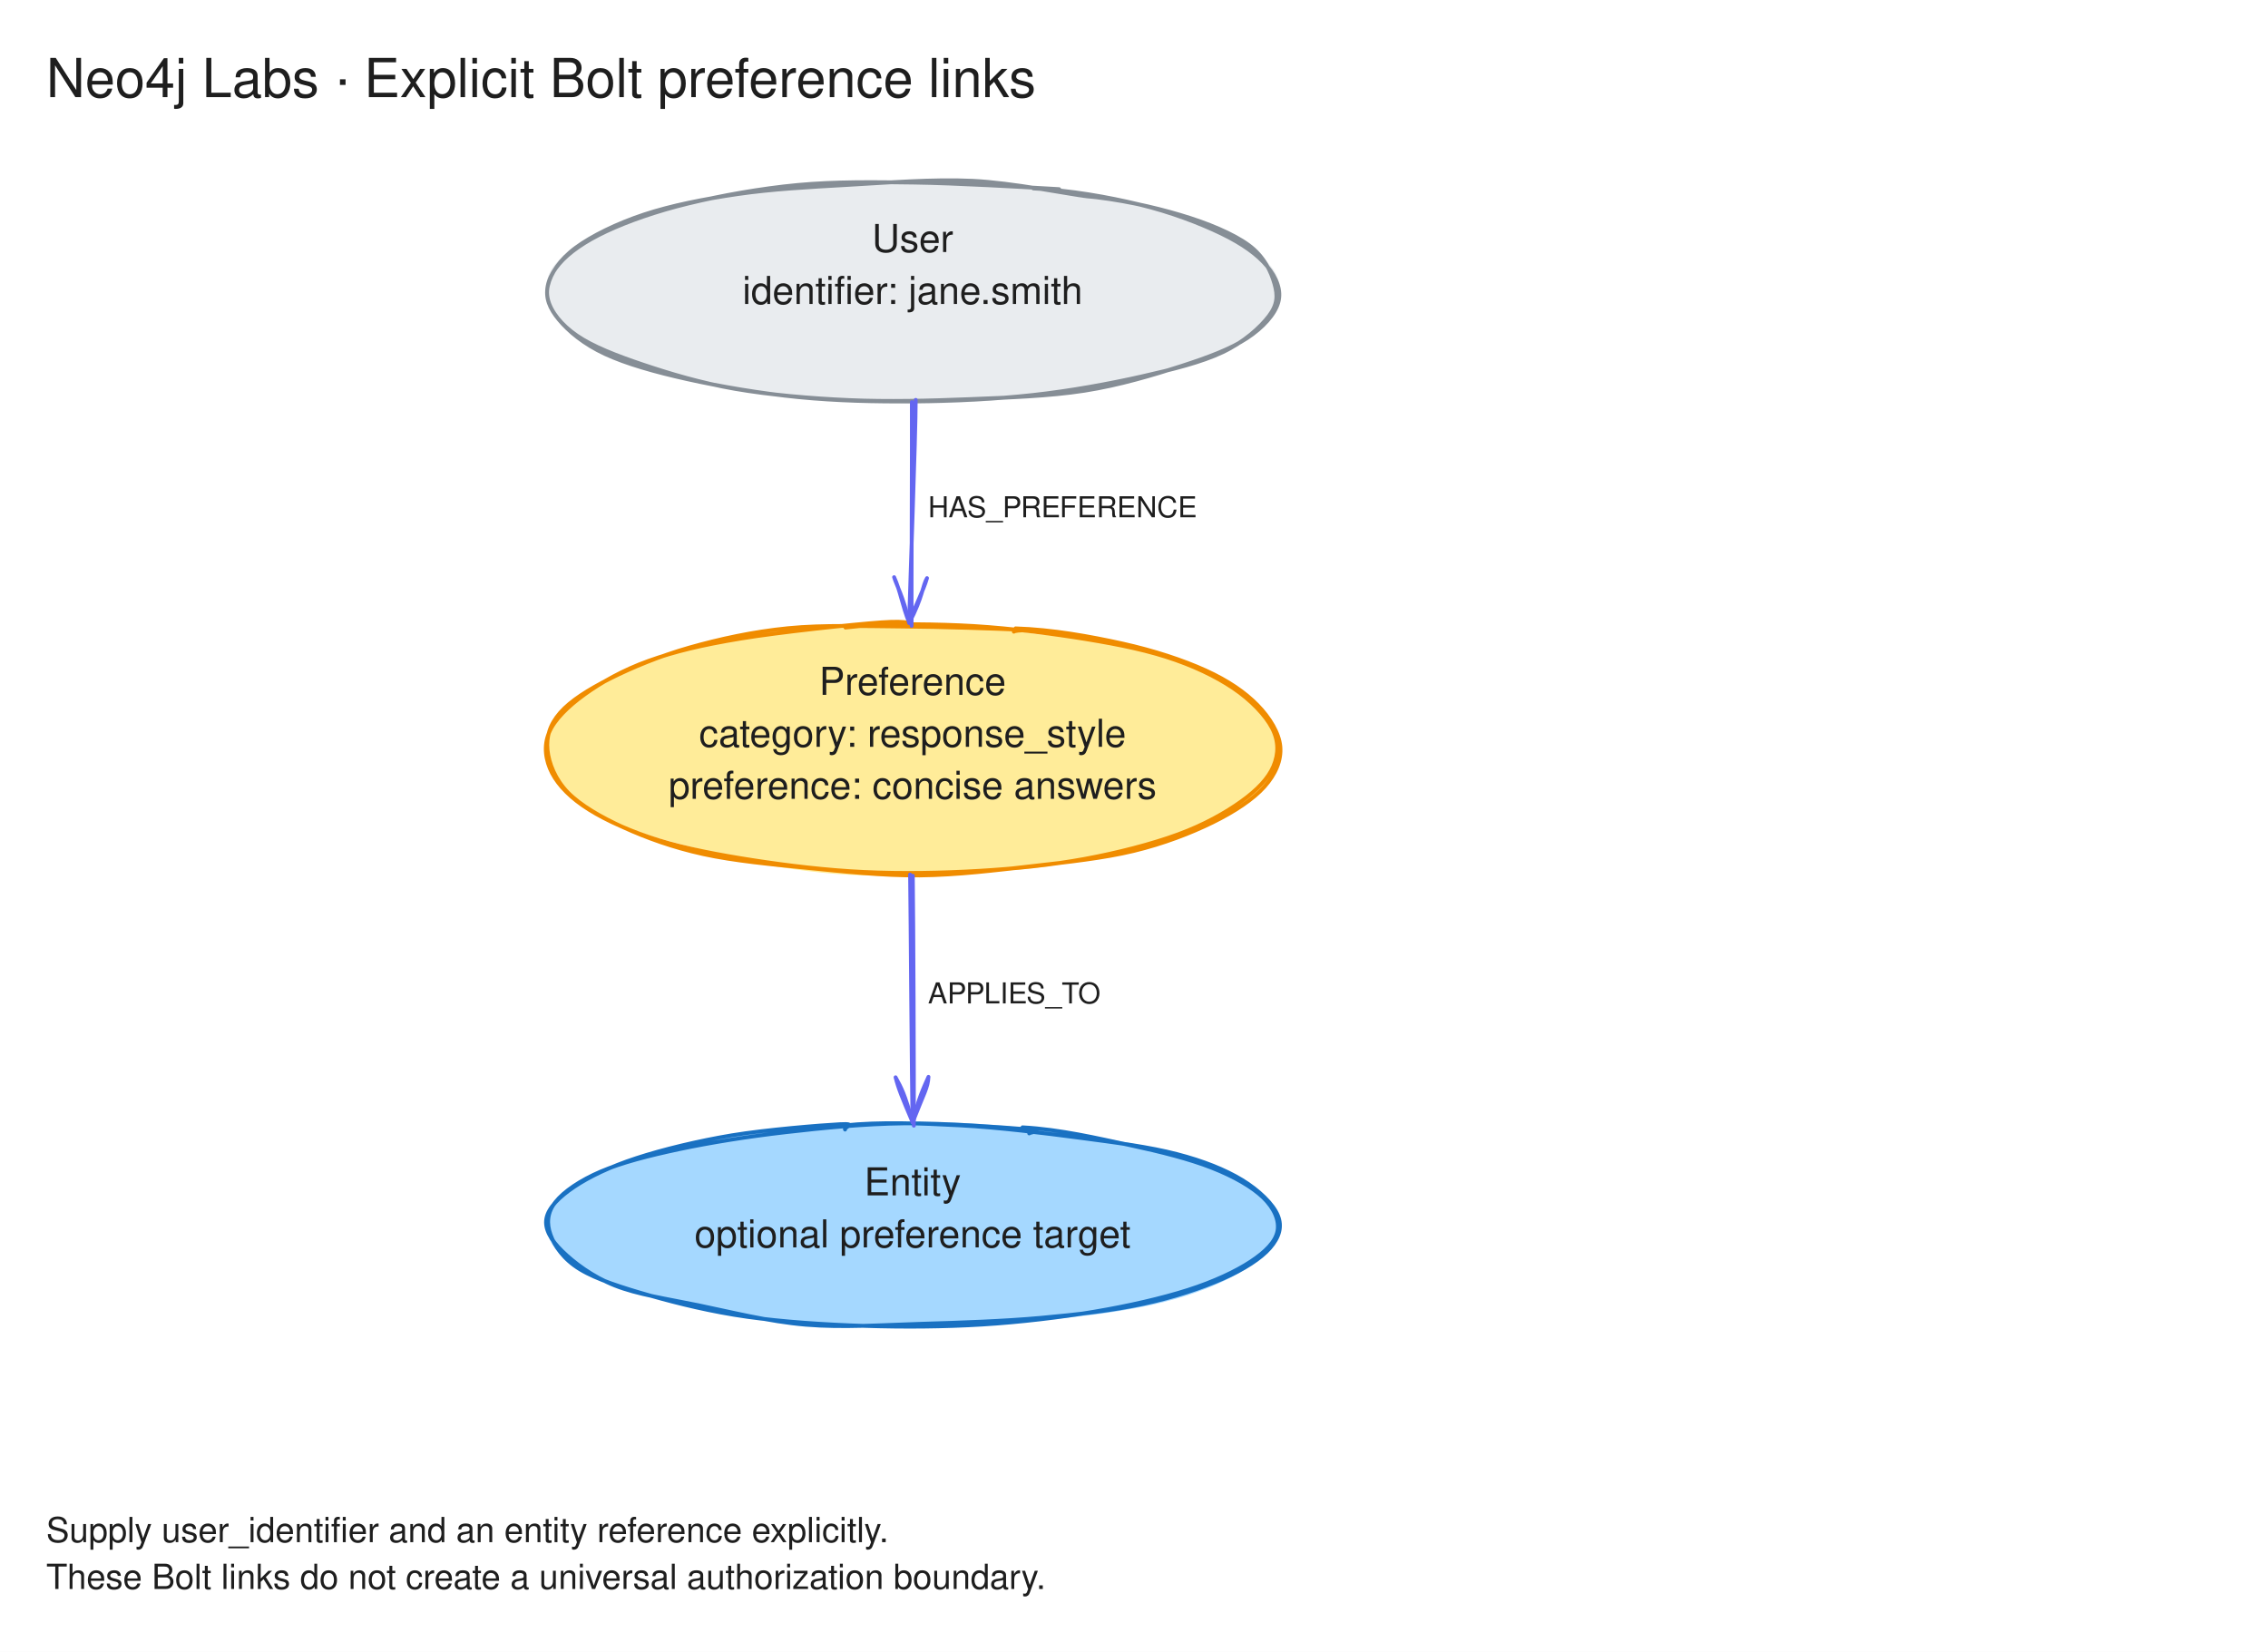
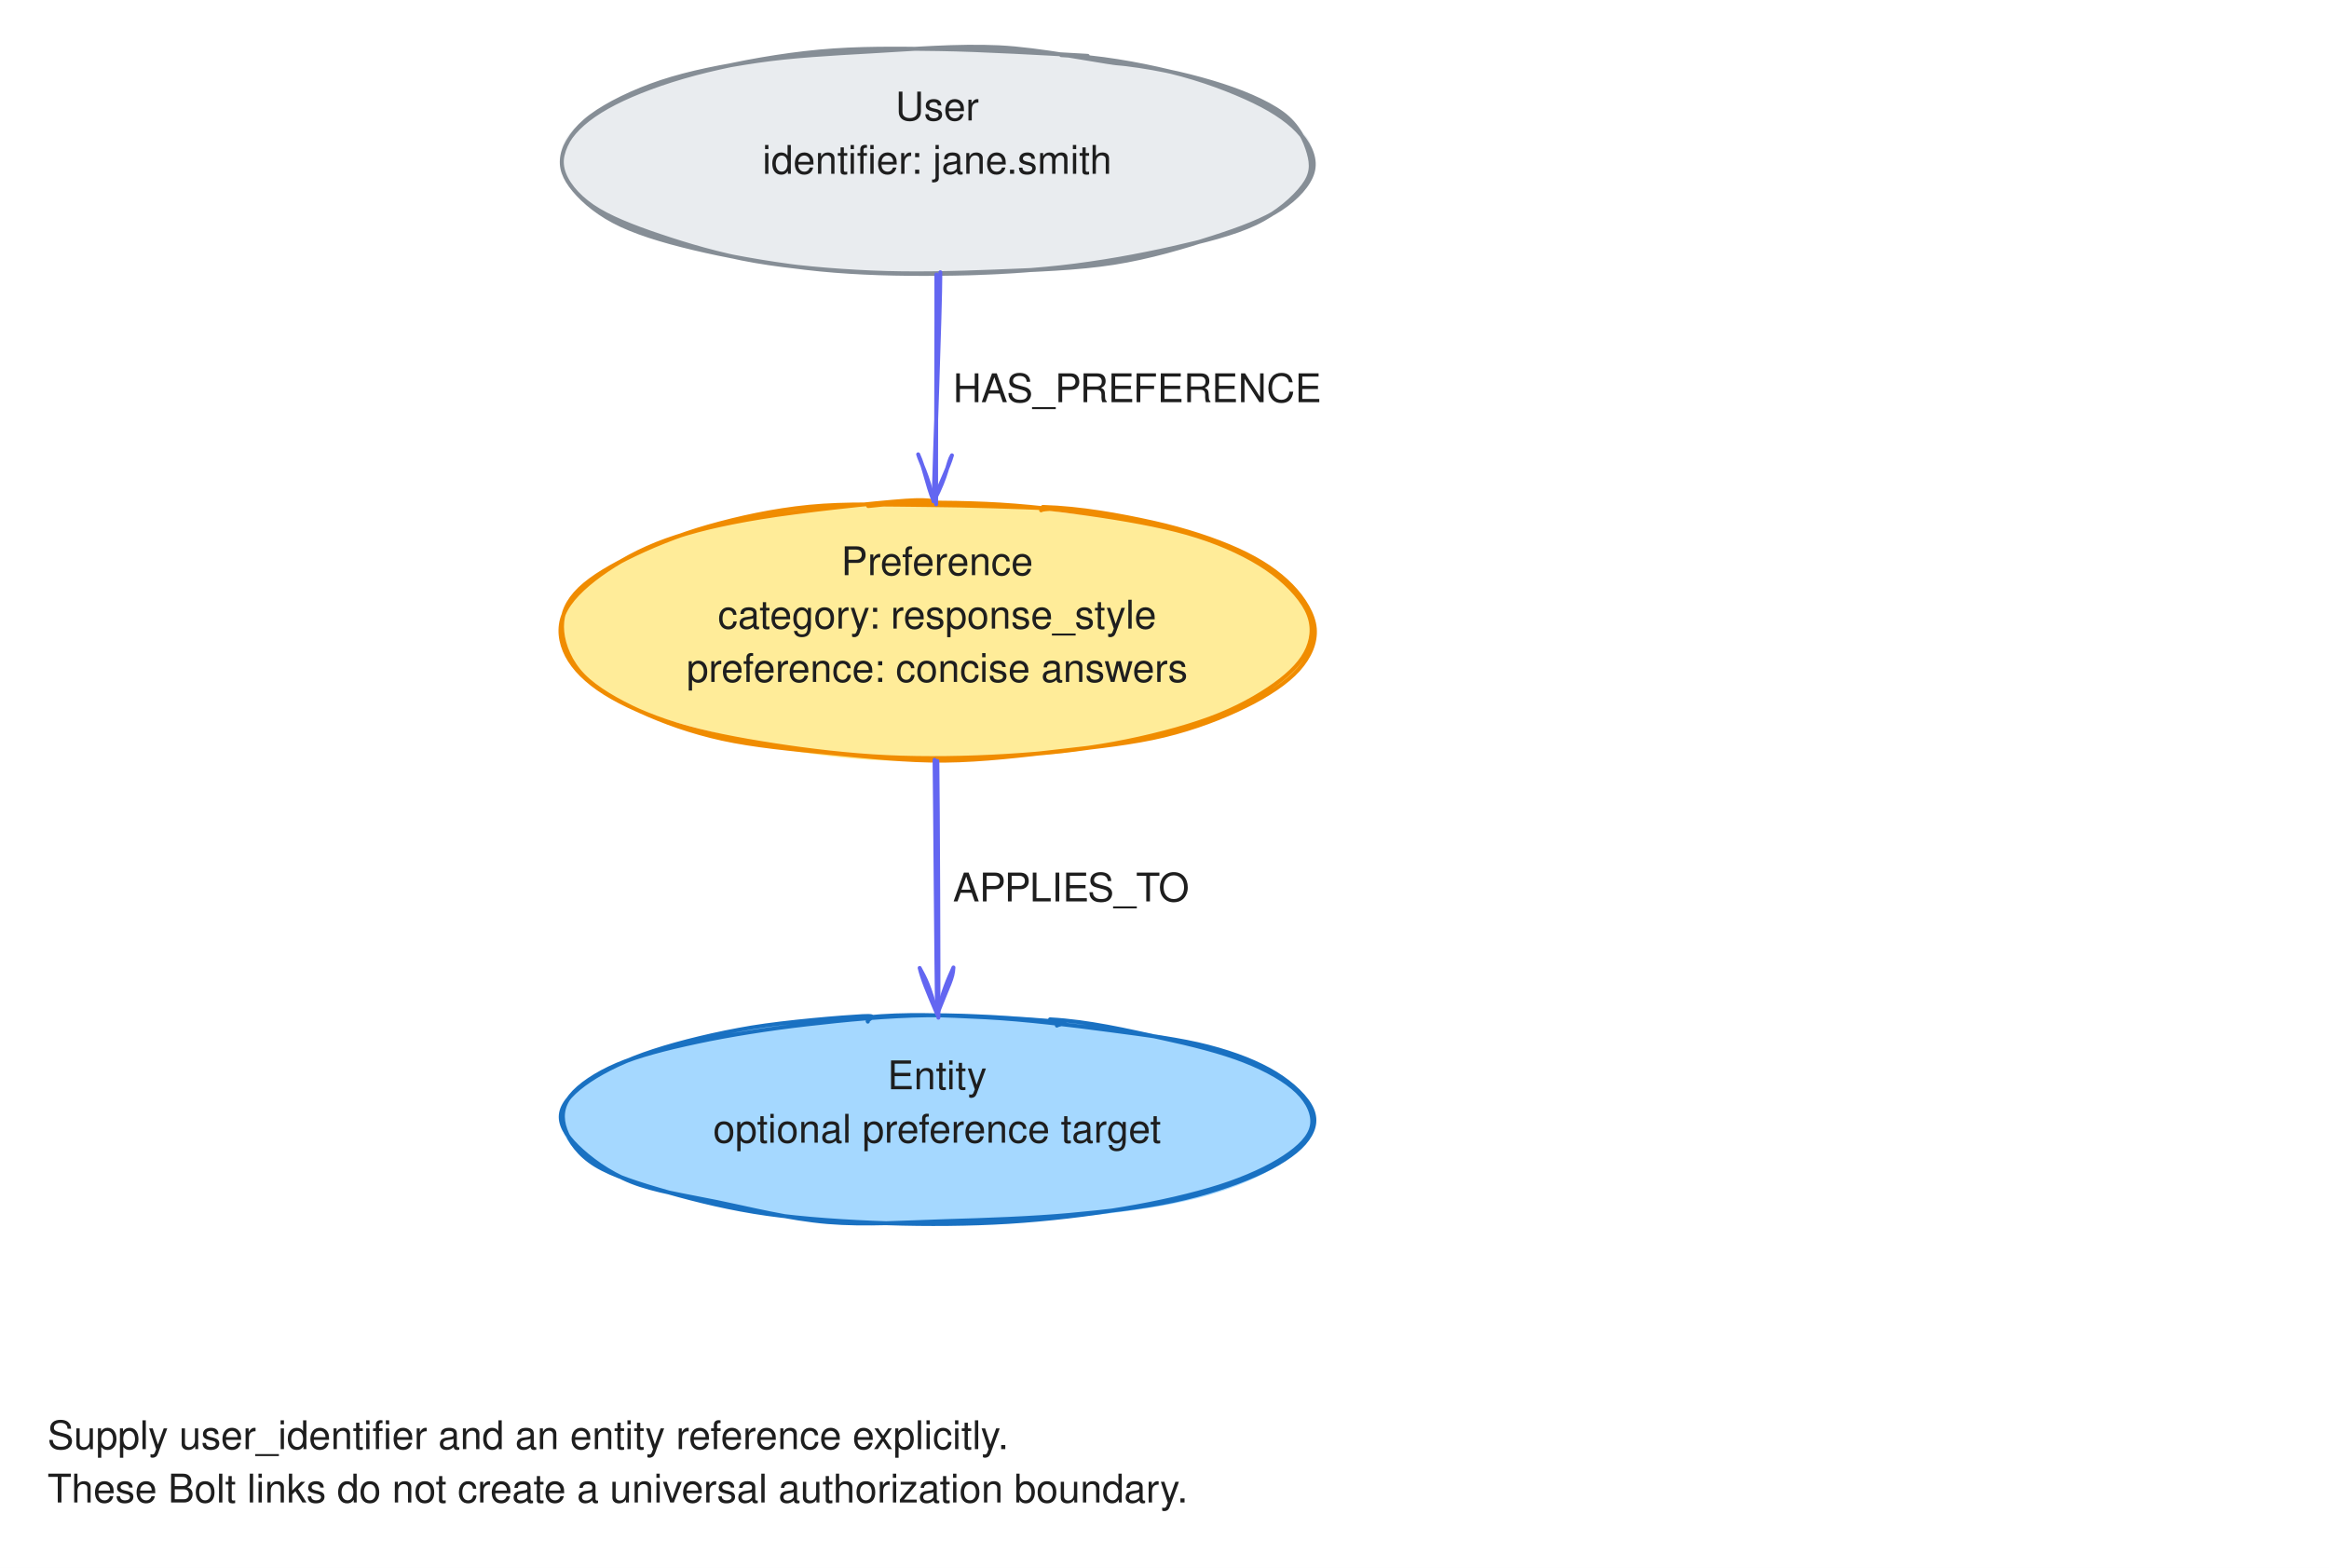
- <svg xmlns="http://www.w3.org/2000/svg" version="1.1" viewBox="0 0 1178 858" width="1178" height="858">
+ <svg xmlns="http://www.w3.org/2000/svg" version="1.1" viewBox="0 0 1178 793" width="1178" height="793">
  <defs>
    <style class="style-fonts">
      </style>
  </defs>
-   <rect x="0" y="0" width="1178" height="858" fill="#ffffff" />
-   <g transform="translate(24 24) rotate(0 490 18.9)">
-     <text x="0" y="26.461" font-family="Helvetica, Segoe UI Emoji" font-size="28px" fill="#1e1e1e" text-anchor="start" style="white-space: pre;" direction="ltr" dominant-baseline="alphabetic">Neo4j Labs · Explicit Bolt preference links</text>
-   </g>
-   <g stroke-linecap="round" transform="translate(284 94) rotate(0 190 57.5)">
+   <rect x="0" y="0" width="1178" height="793" fill="#ffffff" />
+   <g stroke-linecap="round" transform="translate(284 24) rotate(0 190 57.5)">
    <path d="M203.36 0.36 C222.94 0.03, 244.1 2.47, 263.09 4.9 C282.08 7.33, 302.03 10.9, 317.3 14.94 C332.56 18.97, 344.63 23.84, 354.7 29.1 C364.77 34.37, 373.87 40.43, 377.72 46.51 C381.57 52.6, 380.84 59.36, 377.8 65.59 C374.75 71.83, 368.9 78.33, 359.47 83.93 C350.05 89.52, 336.29 95, 321.24 99.16 C306.2 103.31, 287.84 106.15, 269.2 108.83 C250.56 111.51, 229.74 114.52, 209.4 115.26 C189.05 116, 167.18 114.66, 147.11 113.27 C127.03 111.89, 106.47 110.29, 88.96 106.96 C71.45 103.62, 54.86 98.33, 42.04 93.28 C29.22 88.23, 18.95 82.45, 12.06 76.66 C5.16 70.86, 1.01 64.66, 0.65 58.48 C0.28 52.3, 3.66 45.39, 9.86 39.58 C16.06 33.77, 25.51 28.62, 37.84 23.62 C50.17 18.62, 66.75 13.32, 83.83 9.59 C100.91 5.87, 119.2 2.88, 140.31 1.25 C161.42 -0.39, 197.38 -0.29, 210.51 -0.2 C223.64 -0.11, 219.27 0.63, 219.08 1.77 M128.06 4.7 C145.38 2.04, 168.59 0.94, 189.13 0.87 C209.67 0.8, 231.69 2.32, 251.3 4.28 C270.92 6.25, 290.83 8.91, 306.82 12.65 C322.81 16.4, 336.28 21.73, 347.24 26.76 C358.2 31.79, 367 37.04, 372.6 42.82 C378.19 48.6, 382.16 55.24, 380.83 61.44 C379.51 67.64, 373.04 74.29, 364.64 80.03 C356.24 85.77, 344.1 91.28, 330.46 95.85 C316.83 100.43, 300.92 104.33, 282.83 107.46 C264.75 110.6, 242.32 113.59, 221.95 114.68 C201.58 115.76, 180.85 115.2, 160.6 113.97 C140.34 112.75, 118.57 110.08, 100.41 107.33 C82.25 104.58, 65.8 101.77, 51.65 97.49 C37.5 93.21, 23.94 87.64, 15.48 81.66 C7.02 75.69, 2.76 68.03, 0.88 61.65 C-1 55.28, -0.57 49.34, 4.2 43.43 C8.97 37.53, 18.26 31.62, 29.48 26.2 C40.69 20.79, 55.15 14.56, 71.49 10.93 C87.82 7.3, 117.84 5.36, 127.49 4.41 C137.13 3.45, 128.2 4.29, 129.36 5.19" stroke="none" stroke-width="0" fill="#e9ecef" />
    <path d="M252.73 3.88 C272.17 4.83, 291.45 8.29, 307.73 12.2 C324.01 16.11, 339.32 22, 350.39 27.35 C361.46 32.7, 369.2 38.33, 374.13 44.28 C379.06 50.23, 381.71 56.82, 379.95 63.06 C378.2 69.3, 372.02 76.2, 363.61 81.71 C355.2 87.23, 343.54 91.6, 329.48 96.14 C315.41 100.68, 297.6 106.08, 279.23 108.95 C260.86 111.81, 239.63 112.51, 219.25 113.32 C198.87 114.13, 177.18 114.69, 156.95 113.8 C136.71 112.91, 115.71 111.08, 97.83 107.99 C79.95 104.91, 63.38 99.88, 49.68 95.27 C35.99 90.65, 23.84 85.91, 15.67 80.3 C7.49 74.7, 2.15 67.83, 0.62 61.62 C-0.91 55.41, 1.42 48.95, 6.48 43.04 C11.54 37.13, 19.81 31.37, 30.98 26.14 C42.16 20.92, 56.97 15.7, 73.54 11.69 C90.11 7.68, 110.82 3.88, 130.4 2.07 C149.97 0.26, 169.46 0.53, 190.98 0.83 C212.5 1.13, 247.54 3.17, 259.52 3.86 C271.5 4.55, 264.06 4.02, 262.86 4.97 M278.73 7.75 C297.19 9.44, 314.69 13.36, 329 17.61 C343.3 21.86, 356.39 27.32, 364.55 33.27 C372.7 39.22, 376.17 47.2, 377.93 53.33 C379.68 59.47, 379.57 64.14, 375.08 70.08 C370.59 76.02, 362.07 83.71, 351.01 88.96 C339.95 94.21, 325.16 97.88, 308.73 101.58 C292.3 105.29, 272.05 109.02, 252.42 111.17 C232.8 113.32, 211.24 114.32, 190.97 114.5 C170.69 114.69, 150.42 114.21, 130.75 112.28 C111.08 110.35, 89.7 106.68, 72.95 102.94 C56.21 99.21, 41.39 95.02, 30.29 89.88 C19.18 84.74, 11.29 78.03, 6.34 72.11 C1.39 66.19, -0.87 60.61, 0.57 54.37 C2 48.13, 6.64 40.85, 14.96 34.69 C23.28 28.53, 36.44 22.07, 50.48 17.42 C64.53 12.77, 81.59 9.37, 99.21 6.8 C116.84 4.24, 135.9 3.19, 156.23 2.04 C176.57 0.89, 200.49 -1.08, 221.2 -0.09 C241.92 0.9, 270.94 6.82, 280.51 7.98 C290.08 9.13, 280.35 6.21, 278.62 6.85" stroke="#868e96" stroke-width="2" fill="none" />
  </g>
-   <g transform="translate(302 112) rotate(0 172 27)">
+   <g transform="translate(302 42) rotate(0 172 27)">
    <text x="172" y="18.9" font-family="Helvetica, Segoe UI Emoji" font-size="20px" fill="#1e1e1e" text-anchor="middle" style="white-space: pre;" direction="ltr" dominant-baseline="alphabetic">User</text>
    <text x="172" y="45.9" font-family="Helvetica, Segoe UI Emoji" font-size="20px" fill="#1e1e1e" text-anchor="middle" style="white-space: pre;" direction="ltr" dominant-baseline="alphabetic">identifier: jane.smith</text>
  </g>
-   <g stroke-linecap="round" transform="translate(284 324) rotate(0 190 65)">
+   <g stroke-linecap="round" transform="translate(284 254) rotate(0 190 65)">
    <path d="M244.81 2.28 C263.32 3.33, 281.69 8, 297.68 11.94 C313.67 15.89, 328.8 20.72, 340.75 25.93 C352.69 31.15, 362.75 37.07, 369.34 43.24 C375.92 49.4, 379.67 56.12, 380.25 62.9 C380.83 69.69, 378.39 77.39, 372.82 83.94 C367.24 90.5, 358.09 96.82, 346.8 102.23 C335.51 107.65, 320.68 112.33, 305.09 116.43 C289.49 120.54, 271.44 124.71, 253.22 126.87 C235.01 129.03, 215.38 129.18, 195.81 129.41 C176.23 129.64, 154.64 130.21, 135.77 128.27 C116.9 126.33, 98.63 121.64, 82.59 117.75 C66.55 113.87, 51.65 110.02, 39.53 104.97 C27.42 99.92, 16.42 93.99, 9.88 87.45 C3.35 80.92, 0.73 72.5, 0.34 65.75 C-0.06 59, 1.96 53.37, 7.5 46.96 C13.05 40.55, 22.3 32.86, 33.59 27.28 C44.88 21.71, 59.58 17.46, 75.25 13.52 C90.93 9.58, 109.25 5.84, 127.62 3.64 C145.99 1.44, 162.45 -0.14, 185.47 0.33 C208.48 0.79, 249.05 4.89, 265.7 6.42 C282.35 7.95, 286.37 8.52, 285.35 9.5 M272.11 6.39 C290.32 7.9, 306.83 12.03, 320.82 16.55 C334.81 21.07, 346.79 27.27, 356.05 33.51 C365.32 39.74, 372.65 47.27, 376.43 53.97 C380.2 60.67, 381.34 67.14, 378.69 73.71 C376.04 80.29, 369.04 87.2, 360.52 93.42 C352 99.65, 340.84 106.34, 327.58 111.06 C314.33 115.78, 298.25 118.9, 280.98 121.73 C263.72 124.55, 243.46 126.5, 223.99 127.99 C204.53 129.48, 183.52 131.33, 164.19 130.68 C144.86 130.04, 125.42 127.44, 108.01 124.13 C90.61 120.82, 74.07 115.42, 59.75 110.83 C45.42 106.24, 31.33 102.05, 22.06 96.58 C12.79 91.11, 7.58 84.84, 4.13 78.03 C0.68 71.21, -1.08 62.62, 1.35 55.69 C3.78 48.76, 10.46 42.47, 18.73 36.44 C27 30.41, 37.4 24.25, 50.97 19.49 C64.54 14.73, 82.62 11.05, 100.16 7.88 C117.7 4.71, 137.1 1.69, 156.23 0.47 C175.35 -0.76, 195.89 -0.71, 214.93 0.51 C233.98 1.72, 261.14 6.53, 270.51 7.74 C279.87 8.95, 272.47 7.03, 271.11 7.75" stroke="none" stroke-width="0" fill="#ffec99" />
    <path d="M155.14 1.95 C172.83 -0.16, 194.85 -0.04, 214.55 0.79 C234.25 1.62, 255.49 4.18, 273.35 6.91 C291.21 9.64, 307.84 12.76, 321.71 17.19 C335.57 21.61, 347.35 27.26, 356.53 33.44 C365.7 39.62, 373.26 47.52, 376.74 54.26 C380.23 61.01, 380.09 67.59, 377.43 73.92 C374.76 80.24, 369.03 86.29, 360.76 92.2 C352.5 98.12, 341.42 104.41, 327.83 109.39 C314.25 114.38, 296.46 118.98, 279.25 122.13 C262.05 125.28, 243.68 127.18, 224.6 128.31 C205.53 129.44, 184.35 129.83, 164.79 128.91 C145.23 128, 125.02 125.55, 107.25 122.8 C89.49 120.06, 72.44 116.81, 58.21 112.43 C43.98 108.04, 31.11 102.3, 21.86 96.49 C12.62 90.68, 6.2 84.2, 2.74 77.56 C-0.71 70.93, -1.69 63.46, 1.12 56.66 C3.92 49.85, 10.96 42.97, 19.59 36.73 C28.22 30.5, 39.36 24.09, 52.89 19.24 C66.42 14.4, 80.63 11, 100.79 7.67 C120.94 4.34, 158.88 0.3, 173.81 -0.75 C188.74 -1.8, 190.26 0.1, 190.38 1.36 M243.48 2.38 C262.56 2.95, 282.52 6.61, 298.98 10.25 C315.44 13.9, 330.56 18.91, 342.25 24.23 C353.94 29.55, 362.66 35.57, 369.12 42.17 C375.58 48.77, 380.4 56.74, 381.01 63.81 C381.61 70.89, 378.62 78.07, 372.75 84.64 C366.89 91.2, 357.15 97.63, 345.83 103.19 C334.5 108.75, 320.41 114.22, 304.8 117.99 C289.2 121.77, 270.73 123.74, 252.22 125.85 C233.7 127.97, 213.15 130.53, 193.73 130.7 C174.32 130.86, 154.46 128.67, 135.73 126.83 C116.99 124.99, 97.29 123.15, 81.31 119.64 C65.33 116.13, 51.57 111.09, 39.85 105.75 C28.13 100.42, 17.57 94.32, 10.99 87.62 C4.42 80.91, 1.06 72.44, 0.39 65.53 C-0.28 58.61, 1.55 52.32, 6.96 46.14 C12.37 39.96, 21.67 34.1, 32.88 28.46 C44.09 22.82, 58.82 16.66, 74.22 12.3 C89.63 7.94, 106.91 4.11, 125.31 2.29 C143.72 0.48, 164.79 1.28, 184.67 1.41 C204.55 1.53, 234.95 2.58, 244.6 3.03 C254.25 3.49, 243.79 3.06, 242.6 4.11" stroke="#f08c00" stroke-width="2" fill="none" />
  </g>
-   <g transform="translate(302 342) rotate(0 172 40.5)">
+   <g transform="translate(302 272) rotate(0 172 40.5)">
    <text x="172" y="18.9" font-family="Helvetica, Segoe UI Emoji" font-size="20px" fill="#1e1e1e" text-anchor="middle" style="white-space: pre;" direction="ltr" dominant-baseline="alphabetic">Preference</text>
    <text x="172" y="45.9" font-family="Helvetica, Segoe UI Emoji" font-size="20px" fill="#1e1e1e" text-anchor="middle" style="white-space: pre;" direction="ltr" dominant-baseline="alphabetic">category: response_style</text>
    <text x="172" y="72.9" font-family="Helvetica, Segoe UI Emoji" font-size="20px" fill="#1e1e1e" text-anchor="middle" style="white-space: pre;" direction="ltr" dominant-baseline="alphabetic">preference: concise answers</text>
  </g>
-   <g stroke-linecap="round" transform="translate(284 584) rotate(0 190 52.5)">
+   <g stroke-linecap="round" transform="translate(284 514) rotate(0 190 52.5)">
    <path d="M213.49 1.29 C233.24 1.15, 254.43 2.67, 272.88 5.12 C291.33 7.57, 309.49 12.13, 324.19 16.01 C338.89 19.89, 352.2 23.51, 361.07 28.39 C369.94 33.27, 374.83 39.47, 377.42 45.28 C380.01 51.08, 380.62 57.72, 376.62 63.24 C372.61 68.76, 364.07 73.37, 353.4 78.37 C342.73 83.38, 328.06 89.5, 312.58 93.27 C297.09 97.05, 279.38 99.21, 260.49 101.01 C241.6 102.81, 220.02 103.87, 199.24 104.08 C178.47 104.28, 155.68 103.69, 135.82 102.25 C115.95 100.8, 96.74 98.57, 80.04 95.43 C63.34 92.29, 47.59 87.89, 35.6 83.41 C23.61 78.93, 13.99 73.88, 8.09 68.55 C2.2 63.22, -0.46 57.28, 0.22 51.42 C0.9 45.56, 4.67 38.93, 12.18 33.4 C19.69 27.88, 31.85 22.71, 45.3 18.26 C58.75 13.82, 75.38 9.77, 92.88 6.76 C110.39 3.74, 127.77 1.02, 150.33 0.2 C172.89 -0.61, 213 1.39, 228.27 1.87 C243.54 2.34, 242.56 2.32, 241.93 3.06 M142.33 2.93 C160.57 0.58, 183.32 -1.22, 204.07 -1.04 C224.82 -0.86, 247.84 1.65, 266.85 4.02 C285.86 6.39, 303.4 9.37, 318.14 13.17 C332.89 16.97, 345.53 21.86, 355.33 26.84 C365.14 31.82, 373.12 37.5, 376.98 43.05 C380.83 48.61, 381.64 54.33, 378.46 60.18 C375.27 66.03, 367.58 72.8, 357.87 78.16 C348.17 83.52, 335.23 88.58, 320.23 92.34 C305.23 96.09, 286.7 98.81, 267.86 100.69 C249.02 102.56, 227.7 102.86, 207.16 103.57 C186.63 104.28, 164.61 106.04, 144.65 104.94 C124.69 103.83, 105.02 100.26, 87.42 96.94 C69.82 93.61, 52.1 89.6, 39.07 84.98 C26.04 80.37, 15.64 74.81, 9.24 69.26 C2.84 63.7, 0.54 57.33, 0.69 51.65 C0.85 45.96, 3.63 40.14, 10.16 35.15 C16.7 30.17, 27.1 26.14, 39.9 21.75 C52.7 17.35, 69.74 12.09, 86.96 8.77 C104.18 5.45, 133.59 3, 143.22 1.82 C152.84 0.65, 143.82 0.81, 144.72 1.72" stroke="none" stroke-width="0" fill="#a5d8ff" />
    <path d="M247.1 1.54 C266.83 2.61, 286.29 7.26, 302.68 10.76 C319.07 14.26, 333.86 18.02, 345.43 22.57 C357 27.11, 366.42 32.56, 372.1 38.05 C377.78 43.53, 380.6 49.94, 379.51 55.47 C378.42 61.01, 373.3 66.18, 365.56 71.27 C357.81 76.36, 346.6 81.65, 333.05 85.99 C319.49 90.33, 302.05 94.32, 284.24 97.31 C266.42 100.31, 246.07 102.74, 226.16 103.97 C206.25 105.19, 185.14 105.33, 164.8 104.67 C144.45 104, 122.57 102.57, 104.1 99.96 C85.63 97.35, 68.43 93.12, 53.96 89.01 C39.49 84.9, 25.93 80.59, 17.27 75.32 C8.61 70.05, 4.12 63.22, 1.99 57.39 C-0.13 51.56, 0.15 45.82, 4.51 40.33 C8.86 34.85, 17.39 29.05, 28.1 24.47 C38.8 19.9, 52.74 16.3, 68.73 12.9 C84.72 9.5, 104.57 6.31, 124.04 4.08 C143.51 1.84, 164.71 -0.26, 185.53 -0.52 C206.35 -0.78, 238.11 1.64, 248.95 2.52 C259.79 3.39, 251.45 3.88, 250.57 4.71 M154.53 0.55 C173.07 -1.4, 194.09 -0.56, 214.49 0.51 C234.89 1.59, 258.18 4.51, 276.96 6.99 C295.74 9.46, 313.14 11.75, 327.16 15.39 C341.18 19.03, 352.31 23.51, 361.07 28.82 C369.83 34.13, 377.27 41.34, 379.7 47.24 C382.14 53.14, 380.44 58.72, 375.68 64.21 C370.93 69.7, 362.12 75.34, 351.14 80.18 C340.17 85.02, 325.6 89.88, 309.83 93.26 C294.06 96.65, 275.71 98.78, 256.51 100.5 C237.32 102.22, 215.01 102.99, 194.68 103.58 C174.35 104.18, 153.91 105.67, 134.56 104.06 C115.21 102.45, 95.13 97.32, 78.59 93.93 C62.05 90.54, 47.1 88.37, 35.34 83.7 C23.59 79.02, 13.99 71.67, 8.06 65.86 C2.14 60.06, -1.24 54.43, -0.2 48.86 C0.83 43.28, 6.49 37.65, 14.28 32.43 C22.07 27.21, 32.88 21.99, 46.52 17.53 C60.16 13.07, 78.47 8.62, 96.1 5.69 C113.73 2.76, 142.48 0.42, 152.29 -0.08 C162.09 -0.58, 153.94 1.55, 154.93 2.7" stroke="#1971c2" stroke-width="2" fill="none" />
  </g>
-   <g transform="translate(302 602) rotate(0 172 27)">
+   <g transform="translate(302 532) rotate(0 172 27)">
    <text x="172" y="18.9" font-family="Helvetica, Segoe UI Emoji" font-size="20px" fill="#1e1e1e" text-anchor="middle" style="white-space: pre;" direction="ltr" dominant-baseline="alphabetic">Entity</text>
    <text x="172" y="45.9" font-family="Helvetica, Segoe UI Emoji" font-size="20px" fill="#1e1e1e" text-anchor="middle" style="white-space: pre;" direction="ltr" dominant-baseline="alphabetic">optional preference target</text>
  </g>
  <g stroke-linecap="round">
-     <g transform="translate(474 209) rotate(0 0 57.5)">
+     <g transform="translate(474 139) rotate(0 0 57.5)">
      <path d="M-0.38 -0.16 C-0.27 19.34, -0.63 96.87, -0.52 116.07 M1.62 -1.3 C1.64 17.98, -1.41 94.9, -1.74 114.51" stroke="#6366f1" stroke-width="2" fill="none" />
    </g>
-     <g transform="translate(474 209) rotate(0 0 57.5)">
+     <g transform="translate(474 139) rotate(0 0 57.5)">
      <path d="M-9.6 90.78 C-8.49 94.7, -4.85 100.78, -1.74 114.51 M-9.6 90.78 C-6.36 97.86, -5.39 105.41, -1.74 114.51" stroke="#6366f1" stroke-width="2" fill="none" />
    </g>
-     <g transform="translate(474 209) rotate(0 0 57.5)">
+     <g transform="translate(474 139) rotate(0 0 57.5)">
      <path d="M7.49 91.28 C5.18 95.04, 5.39 101.02, -1.74 114.51 M7.49 91.28 C5.55 98.13, 1.33 105.52, -1.74 114.51" stroke="#6366f1" stroke-width="2" fill="none" />
    </g>
  </g>
  <mask />
-   <g transform="translate(482 254.5) rotate(0 100 10.125)">
-     <text x="0" y="14.175" font-family="Helvetica, Segoe UI Emoji" font-size="15px" fill="#1e1e1e" text-anchor="start" style="white-space: pre;" direction="ltr" dominant-baseline="alphabetic">HAS_PREFERENCE</text>
+   <g transform="translate(482 184.5) rotate(0 100 13.5)">
+     <text x="0" y="18.9" font-family="Helvetica, Segoe UI Emoji" font-size="20px" fill="#1e1e1e" text-anchor="start" style="white-space: pre;" direction="ltr" dominant-baseline="alphabetic">HAS_PREFERENCE</text>
  </g>
  <g stroke-linecap="round">
-     <g transform="translate(474 454) rotate(0 0 65)">
+     <g transform="translate(474 384) rotate(0 0 65)">
      <path d="M0.11 0.87 C0.41 22.74, 0.78 109.27, 0.64 130.69 M-1.3 0.27 C-0.99 21.85, -0.49 107.25, 0.02 128.93" stroke="#6366f1" stroke-width="2" fill="none" />
    </g>
-     <g transform="translate(474 454) rotate(0 0 65)">
+     <g transform="translate(474 384) rotate(0 0 65)">
      <path d="M-8.84 105.55 C-5.73 111.29, -4.25 113.7, 0.02 128.93 M-8.84 105.55 C-7.34 111.54, -5.41 116.11, 0.02 128.93" stroke="#6366f1" stroke-width="2" fill="none" />
    </g>
-     <g transform="translate(474 454) rotate(0 0 65)">
+     <g transform="translate(474 384) rotate(0 0 65)">
      <path d="M8.25 105.32 C7.94 111.12, 5.99 113.58, 0.02 128.93 M8.25 105.32 C5.53 111.49, 3.23 116.12, 0.02 128.93" stroke="#6366f1" stroke-width="2" fill="none" />
    </g>
  </g>
  <mask />
-   <g transform="translate(482 507) rotate(0 100 10.125)">
-     <text x="0" y="14.175" font-family="Helvetica, Segoe UI Emoji" font-size="15px" fill="#1e1e1e" text-anchor="start" style="white-space: pre;" direction="ltr" dominant-baseline="alphabetic">APPLIES_TO</text>
+   <g transform="translate(482 437) rotate(0 100 13.5)">
+     <text x="0" y="18.9" font-family="Helvetica, Segoe UI Emoji" font-size="20px" fill="#1e1e1e" text-anchor="start" style="white-space: pre;" direction="ltr" dominant-baseline="alphabetic">APPLIES_TO</text>
  </g>
-   <g transform="translate(24 784) rotate(0 565 25)">
-     <text x="0" y="17.01" font-family="Helvetica, Segoe UI Emoji" font-size="18px" fill="#1e1e1e" text-anchor="start" style="white-space: pre;" direction="ltr" dominant-baseline="alphabetic">Supply user_identifier and an entity reference explicitly.</text>
-     <text x="0" y="41.31" font-family="Helvetica, Segoe UI Emoji" font-size="18px" fill="#1e1e1e" text-anchor="start" style="white-space: pre;" direction="ltr" dominant-baseline="alphabetic">These Bolt links do not create a universal authorization boundary.</text>
+   <g transform="translate(24 714) rotate(0 565 27.5)">
+     <text x="0" y="18.9" font-family="Helvetica, Segoe UI Emoji" font-size="20px" fill="#1e1e1e" text-anchor="start" style="white-space: pre;" direction="ltr" dominant-baseline="alphabetic">Supply user_identifier and an entity reference explicitly.</text>
+     <text x="0" y="45.9" font-family="Helvetica, Segoe UI Emoji" font-size="20px" fill="#1e1e1e" text-anchor="start" style="white-space: pre;" direction="ltr" dominant-baseline="alphabetic">These Bolt links do not create a universal authorization boundary.</text>
  </g>
</svg>
